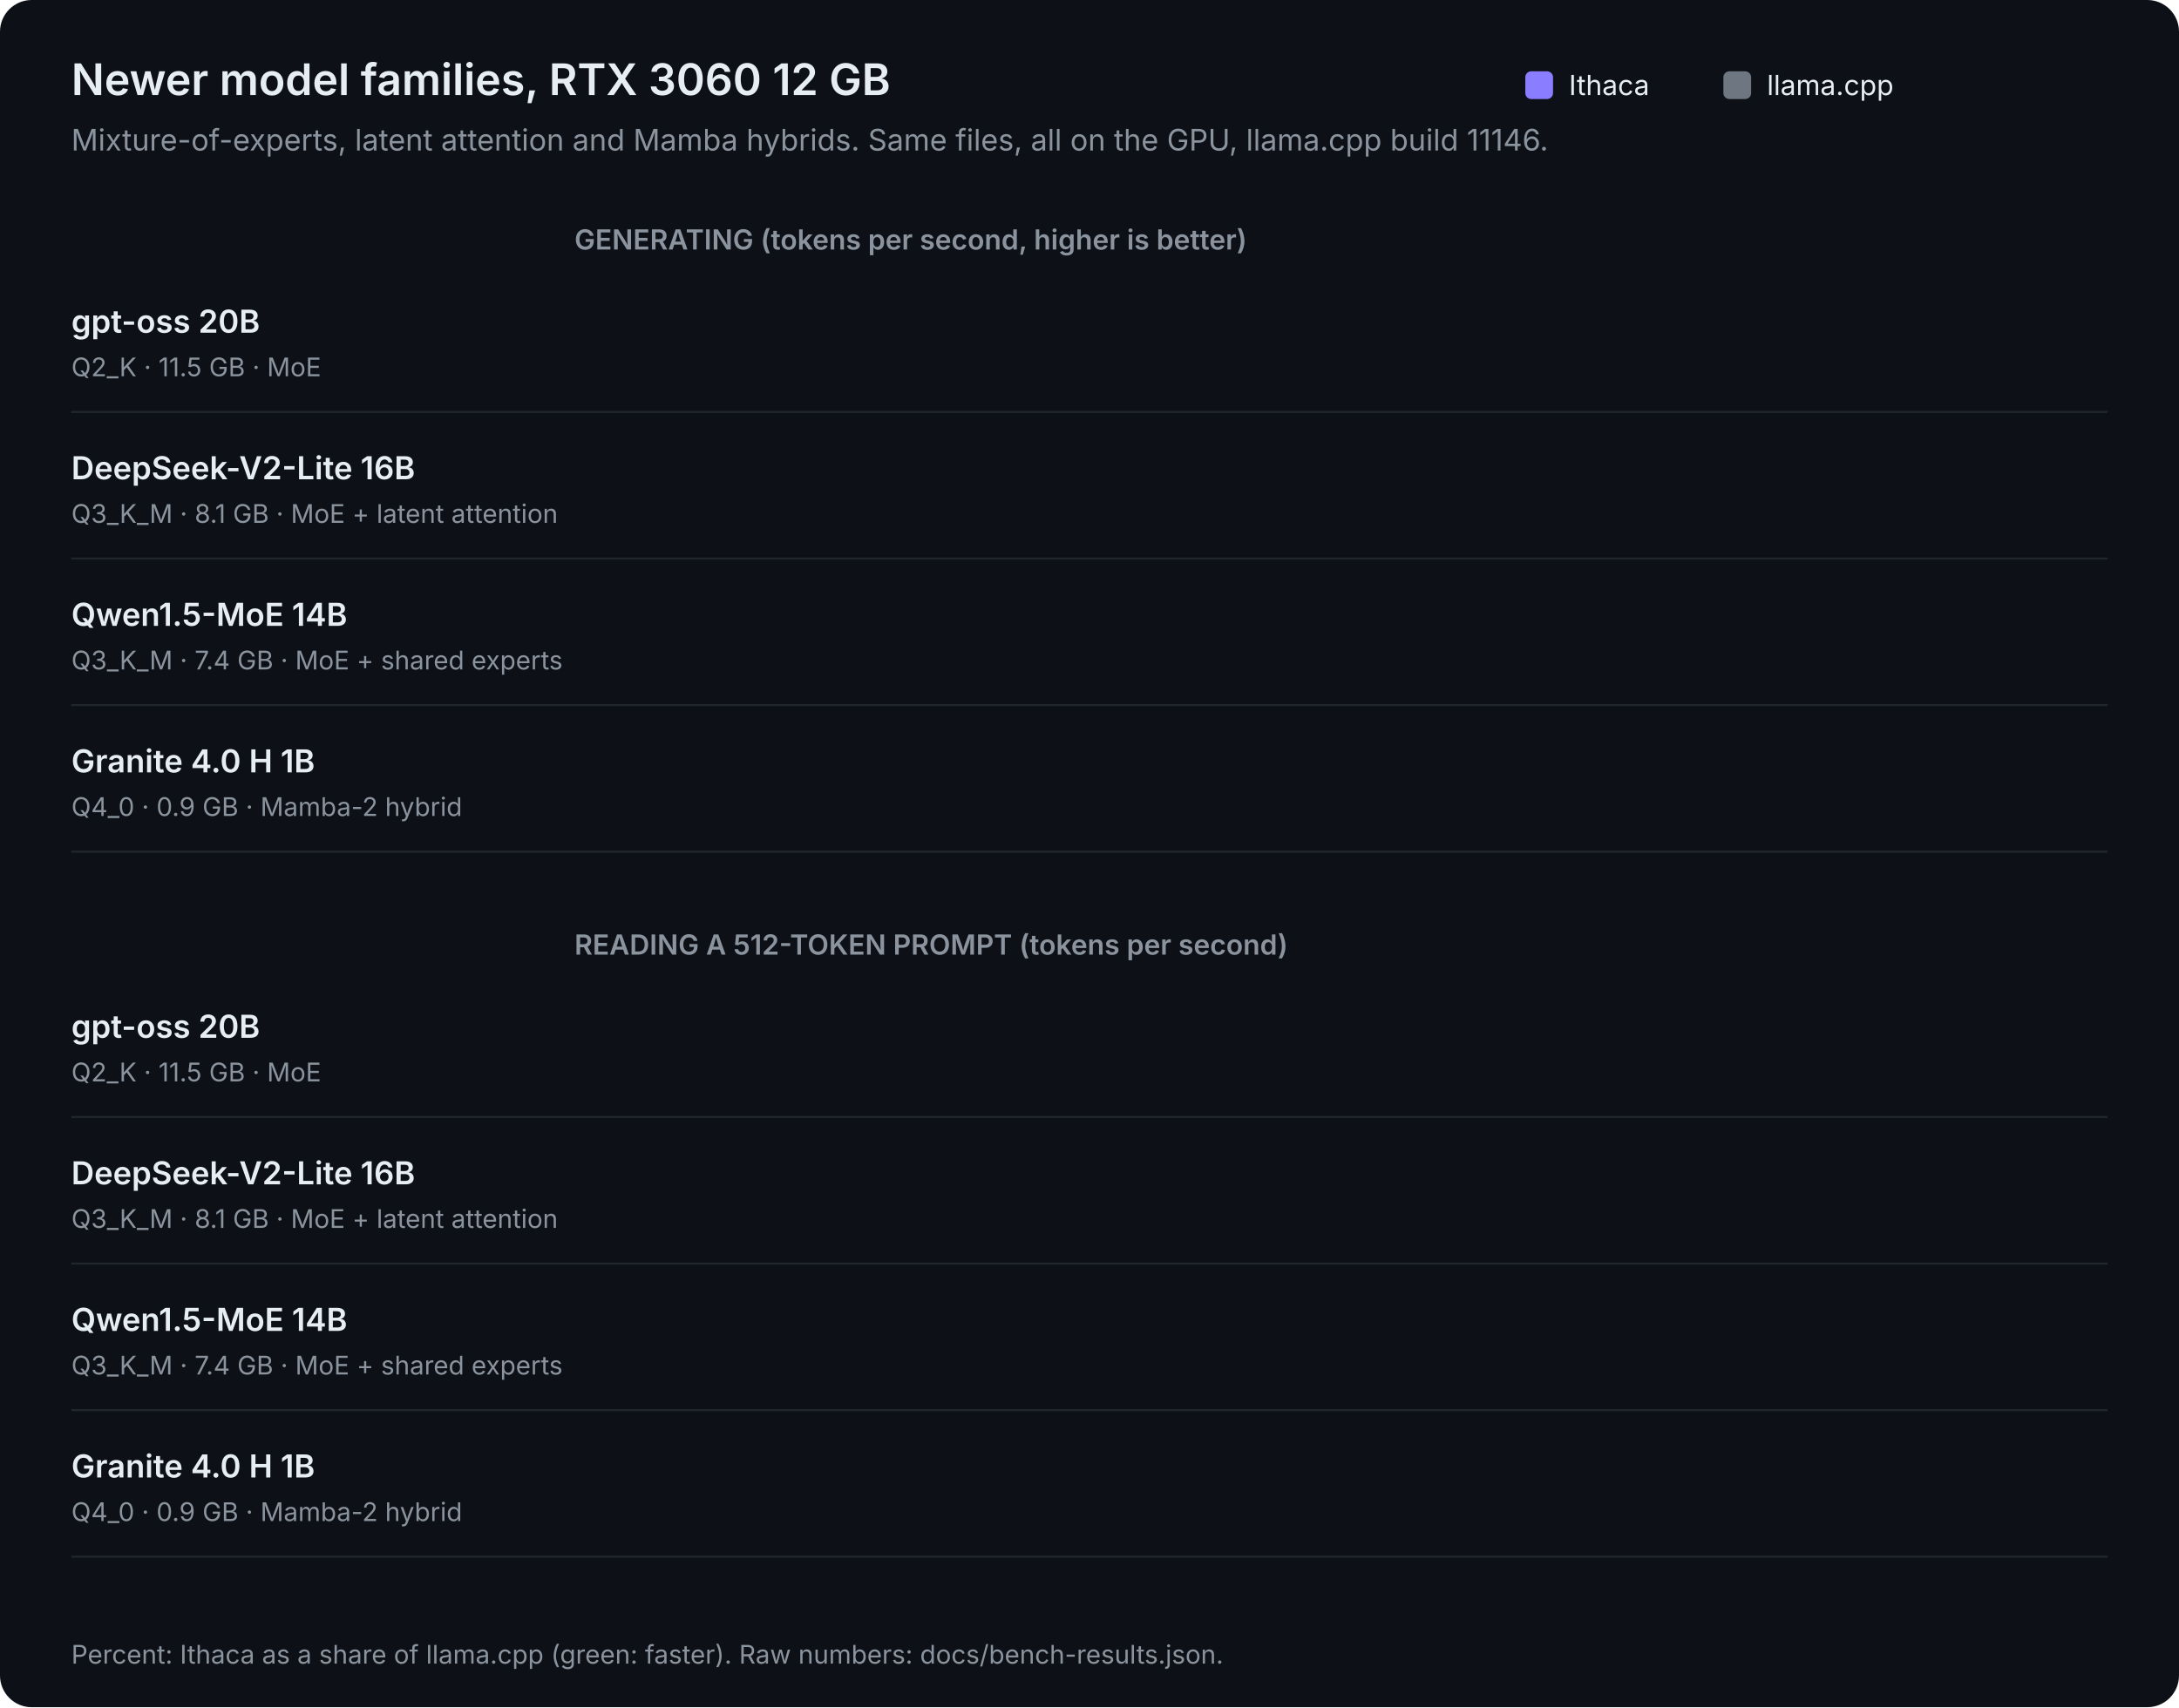
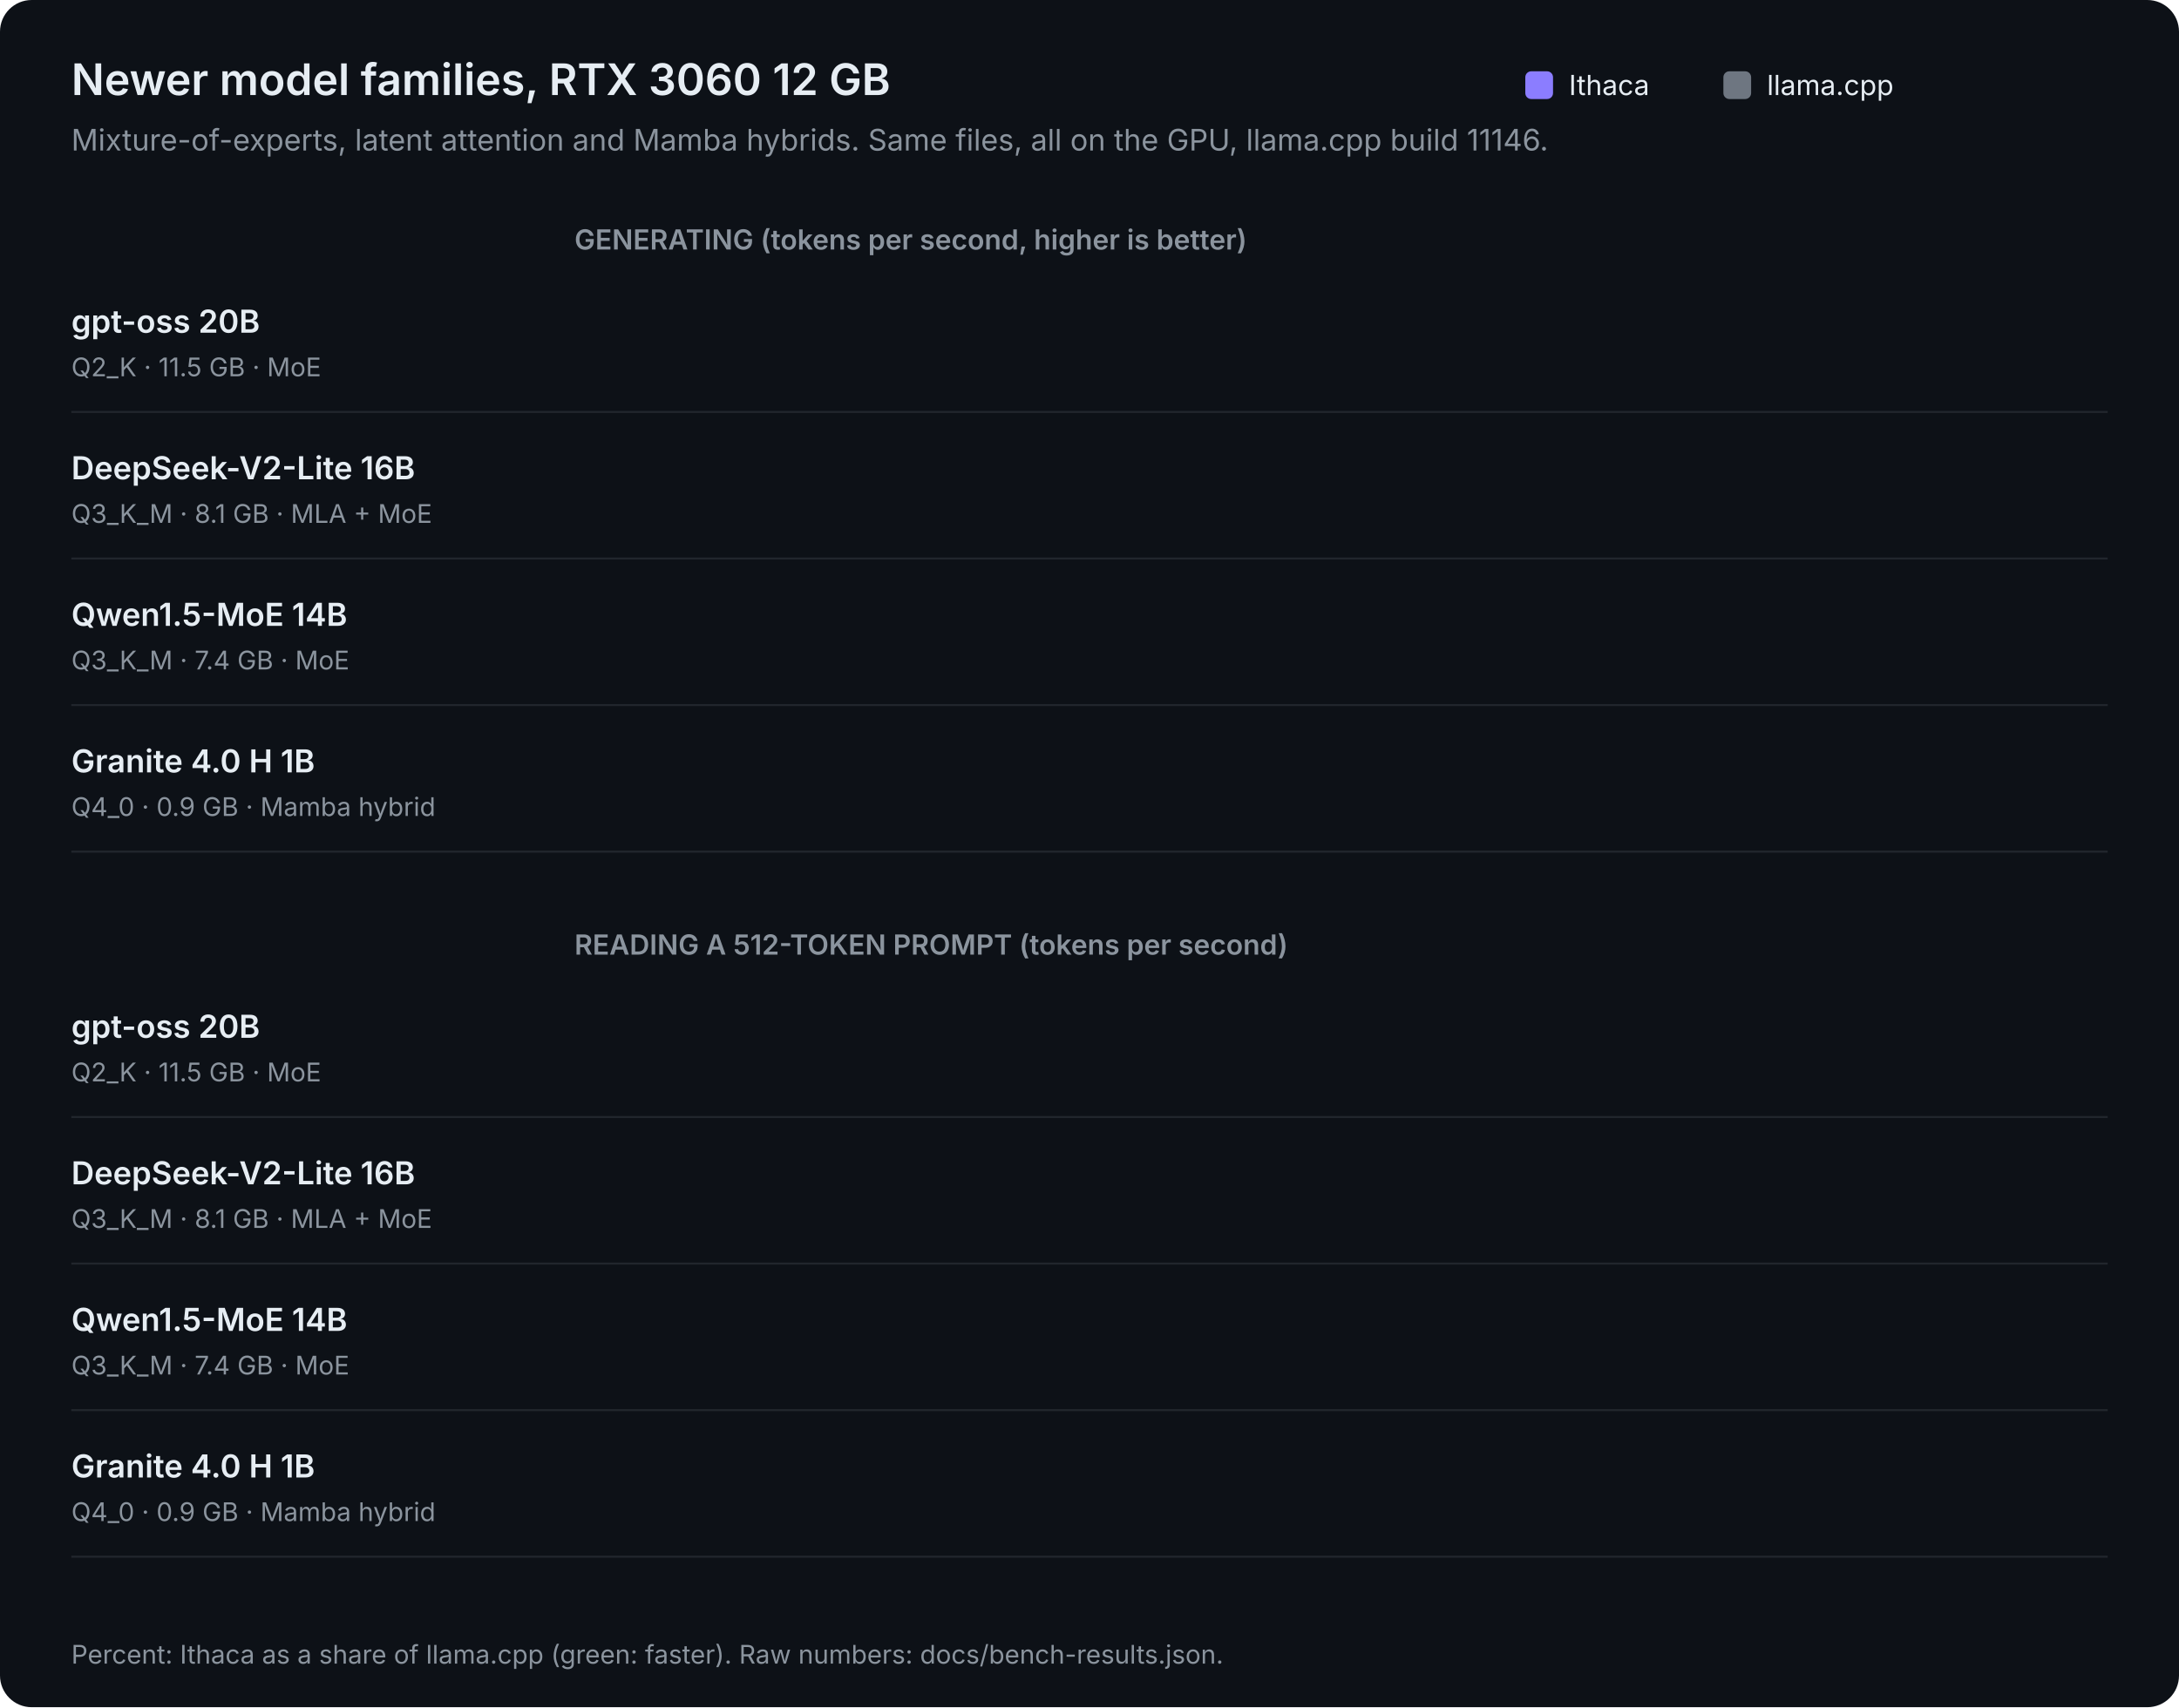
<svg xmlns="http://www.w3.org/2000/svg" width="1100" height="862" viewBox="0 0 1100 862" font-family="Segoe UI, Inter, Helvetica Neue, Arial, sans-serif">
  <style>
.bar{transform-box:fill-box;transform-origin:left center;transform:scaleX(0);animation:grow 1.1s cubic-bezier(.2,.8,.2,1) forwards}
.up{opacity:0;transform-box:fill-box;transform:translateY(10px);animation:up .6s cubic-bezier(.2,.8,.2,1) forwards}
.num{opacity:0;animation:show .5s ease-out forwards}
.flow{stroke-dasharray:6 8;animation:flow 1.2s linear infinite}
.pulse{animation:pulse 2.4s ease-in-out infinite}
@keyframes grow{to{transform:scaleX(1)}}
@keyframes up{to{opacity:1;transform:none}}
@keyframes show{to{opacity:1}}
@keyframes flow{to{stroke-dashoffset:-28}}
@keyframes pulse{50%{opacity:.45}}
@media (prefers-reduced-motion:reduce){.bar,.up,.num,.flow,.pulse{animation:none;opacity:1;transform:none}}
</style>
  <defs>
    <linearGradient id="acc" x1="0" y1="0" x2="1" y2="1">
      <stop offset="0" stop-color="#8b7dff" />
      <stop offset="1" stop-color="#38bdf8" />
    </linearGradient>
  </defs>
  <rect width="1100" height="862" rx="16" fill="#0d1117" />
  <text x="36" y="48" font-size="22" fill="#e6edf3" font-weight="600">Newer model families, RTX 3060 12 GB</text>
  <text x="36" y="76" font-size="15" fill="#8b949e">Mixture-of-experts, latent attention and Mamba hybrids. Same files, all on the GPU, llama.cpp build 11146.</text>
  <rect x="770" y="36" width="14" height="14" rx="3" fill="#8b7dff" />
  <text x="792" y="48" font-size="14" fill="#e6edf3">Ithaca</text>
  <rect x="870" y="36" width="14" height="14" rx="3" fill="#6e7681" />
  <text x="892" y="48" font-size="14" fill="#e6edf3">llama.cpp</text>
  <text x="290" y="126" font-size="14" fill="#8b949e" font-weight="600">GENERATING (tokens per second, higher is better)</text>
  <text x="36" y="168" font-size="16" fill="#e6edf3" font-weight="600">gpt-oss 20B</text>
  <text x="36" y="190" font-size="13" fill="#8b949e">Q2_K · 11.5 GB · MoE</text>
-   <rect class="bar" style="animation-delay:0.15s" x="290" y="150" width="305.7" height="18" rx="4" fill="#8b7dff" />
-   <text class="num" style="animation-delay:0.90s" x="603.7" y="164" font-size="13" fill="#e6edf3">107 <tspan font-weight="600" fill="#3fb950">101%</tspan>
+   <rect class="bar" style="animation-delay:0.15s" x="290" y="150" width="287.4" height="18" rx="4" fill="#8b7dff" />
+   <text class="num" style="animation-delay:0.90s" x="585.4" y="164" font-size="13" fill="#e6edf3">109 <tspan font-weight="600" fill="#3fb950">109%</tspan>
  </text>
-   <rect class="bar" style="animation-delay:0.20s" x="290" y="174" width="301.2" height="18" rx="4" fill="#6e7681" />
-   <text x="599.2" y="188" font-size="13" fill="#8b949e" class="num" style="animation-delay:0.95s">106</text>
+   <rect class="bar" style="animation-delay:0.20s" x="290" y="174" width="264.6" height="18" rx="4" fill="#6e7681" />
+   <text x="562.6" y="188" font-size="13" fill="#8b949e" class="num" style="animation-delay:0.95s">101</text>
  <line x1="36" y1="208" x2="1064" y2="208" stroke="#21262d" />
  <text x="36" y="242" font-size="16" fill="#e6edf3" font-weight="600">DeepSeek-V2-Lite 16B</text>
-   <text x="36" y="264" font-size="13" fill="#8b949e">Q3_K_M · 8.1 GB · MoE + latent attention</text>
-   <rect class="bar" style="animation-delay:0.25s" x="290" y="224" width="364.0" height="18" rx="4" fill="#8b7dff" />
-   <text class="num" style="animation-delay:1.00s" x="662.0" y="238" font-size="13" fill="#e6edf3">128 <tspan font-weight="600" fill="#3fb950">125%</tspan>
+   <text x="36" y="264" font-size="13" fill="#8b949e">Q3_K_M · 8.1 GB · MLA + MoE</text>
+   <rect class="bar" style="animation-delay:0.25s" x="290" y="224" width="302.1" height="18" rx="4" fill="#8b7dff" />
+   <text class="num" style="animation-delay:1.00s" x="600.1" y="238" font-size="13" fill="#e6edf3">115 <tspan font-weight="600" fill="#3fb950">117%</tspan>
  </text>
-   <rect class="bar" style="animation-delay:0.30s" x="290" y="248" width="291.6" height="18" rx="4" fill="#6e7681" />
-   <text x="589.6" y="262" font-size="13" fill="#8b949e" class="num" style="animation-delay:1.05s">102</text>
+   <rect class="bar" style="animation-delay:0.30s" x="290" y="248" width="258.5" height="18" rx="4" fill="#6e7681" />
+   <text x="556.5" y="262" font-size="13" fill="#8b949e" class="num" style="animation-delay:1.05s">98</text>
  <line x1="36" y1="282" x2="1064" y2="282" stroke="#21262d" />
  <text x="36" y="316" font-size="16" fill="#e6edf3" font-weight="600">Qwen1.5-MoE 14B</text>
-   <text x="36" y="338" font-size="13" fill="#8b949e">Q3_K_M · 7.4 GB · MoE + shared experts</text>
-   <rect class="bar" style="animation-delay:0.35s" x="290" y="298" width="412.0" height="18" rx="4" fill="#8b7dff" />
-   <text class="num" style="animation-delay:1.10s" x="710.0" y="312" font-size="13" fill="#e6edf3">144 <tspan font-weight="600" fill="#3fb950">120%</tspan>
+   <text x="36" y="338" font-size="13" fill="#8b949e">Q3_K_M · 7.4 GB · MoE</text>
+   <rect class="bar" style="animation-delay:0.35s" x="290" y="298" width="394.5" height="18" rx="4" fill="#8b7dff" />
+   <text class="num" style="animation-delay:1.10s" x="692.5" y="312" font-size="13" fill="#e6edf3">150 <tspan font-weight="600" fill="#3fb950">124%</tspan>
  </text>
-   <rect class="bar" style="animation-delay:0.40s" x="290" y="322" width="343.0" height="18" rx="4" fill="#6e7681" />
-   <text x="641.0" y="336" font-size="13" fill="#8b949e" class="num" style="animation-delay:1.15s">120</text>
+   <rect class="bar" style="animation-delay:0.40s" x="290" y="322" width="317.0" height="18" rx="4" fill="#6e7681" />
+   <text x="615.0" y="336" font-size="13" fill="#8b949e" class="num" style="animation-delay:1.15s">121</text>
  <line x1="36" y1="356" x2="1064" y2="356" stroke="#21262d" />
  <text x="36" y="390" font-size="16" fill="#e6edf3" font-weight="600">Granite 4.0 H 1B</text>
-   <text x="36" y="412" font-size="13" fill="#8b949e">Q4_0 · 0.9 GB · Mamba-2 hybrid</text>
+   <text x="36" y="412" font-size="13" fill="#8b949e">Q4_0 · 0.9 GB · Mamba hybrid</text>
  <rect class="bar" style="animation-delay:0.45s" x="290" y="372" width="600.0" height="18" rx="4" fill="#8b7dff" />
-   <text class="num" style="animation-delay:1.20s" x="898.0" y="386" font-size="13" fill="#e6edf3">210 <tspan font-weight="600" fill="#3fb950">114%</tspan>
+   <text class="num" style="animation-delay:1.20s" x="898.0" y="386" font-size="13" fill="#e6edf3">228 <tspan font-weight="600" fill="#3fb950">128%</tspan>
  </text>
-   <rect class="bar" style="animation-delay:0.50s" x="290" y="396" width="526.3" height="18" rx="4" fill="#6e7681" />
-   <text x="824.3" y="410" font-size="13" fill="#8b949e" class="num" style="animation-delay:1.25s">184</text>
+   <rect class="bar" style="animation-delay:0.50s" x="290" y="396" width="470.4" height="18" rx="4" fill="#6e7681" />
+   <text x="768.4" y="410" font-size="13" fill="#8b949e" class="num" style="animation-delay:1.25s">179</text>
  <line x1="36" y1="430" x2="1064" y2="430" stroke="#21262d" />
  <text x="290" y="482" font-size="14" fill="#8b949e" font-weight="600">READING A 512-TOKEN PROMPT (tokens per second)</text>
  <text x="36" y="524" font-size="16" fill="#e6edf3" font-weight="600">gpt-oss 20B</text>
  <text x="36" y="546" font-size="13" fill="#8b949e">Q2_K · 11.5 GB · MoE</text>
-   <rect class="bar" style="animation-delay:0.55s" x="290" y="506" width="171.4" height="18" rx="4" fill="#8b7dff" />
-   <text class="num" style="animation-delay:1.30s" x="469.4" y="520" font-size="13" fill="#e6edf3">1,615 <tspan font-weight="600" fill="#8b949e">76%</tspan>
+   <rect class="bar" style="animation-delay:0.55s" x="290" y="506" width="168.7" height="18" rx="4" fill="#8b7dff" />
+   <text class="num" style="animation-delay:1.30s" x="466.7" y="520" font-size="13" fill="#e6edf3">1,606 <tspan font-weight="600" fill="#8b949e">98%</tspan>
  </text>
-   <rect class="bar" style="animation-delay:0.60s" x="290" y="530" width="224.1" height="18" rx="4" fill="#6e7681" />
-   <text x="522.1" y="544" font-size="13" fill="#8b949e" class="num" style="animation-delay:1.35s">2,112</text>
+   <rect class="bar" style="animation-delay:0.60s" x="290" y="530" width="171.6" height="18" rx="4" fill="#6e7681" />
+   <text x="469.6" y="544" font-size="13" fill="#8b949e" class="num" style="animation-delay:1.35s">1,634</text>
  <line x1="36" y1="564" x2="1064" y2="564" stroke="#21262d" />
  <text x="36" y="598" font-size="16" fill="#e6edf3" font-weight="600">DeepSeek-V2-Lite 16B</text>
-   <text x="36" y="620" font-size="13" fill="#8b949e">Q3_K_M · 8.1 GB · MoE + latent attention</text>
-   <rect class="bar" style="animation-delay:0.65s" x="290" y="580" width="224.4" height="18" rx="4" fill="#8b7dff" />
-   <text class="num" style="animation-delay:1.40s" x="522.4" y="594" font-size="13" fill="#e6edf3">2,115 <tspan font-weight="600" fill="#8b949e">82%</tspan>
+   <text x="36" y="620" font-size="13" fill="#8b949e">Q3_K_M · 8.1 GB · MLA + MoE</text>
+   <rect class="bar" style="animation-delay:0.65s" x="290" y="580" width="197.9" height="18" rx="4" fill="#8b7dff" />
+   <text class="num" style="animation-delay:1.40s" x="495.9" y="594" font-size="13" fill="#e6edf3">1,884 <tspan font-weight="600" fill="#8b949e">76%</tspan>
  </text>
-   <rect class="bar" style="animation-delay:0.70s" x="290" y="604" width="272.8" height="18" rx="4" fill="#6e7681" />
-   <text x="570.8" y="618" font-size="13" fill="#8b949e" class="num" style="animation-delay:1.45s">2,570</text>
+   <rect class="bar" style="animation-delay:0.70s" x="290" y="604" width="259.4" height="18" rx="4" fill="#6e7681" />
+   <text x="557.4" y="618" font-size="13" fill="#8b949e" class="num" style="animation-delay:1.45s">2,470</text>
  <line x1="36" y1="638" x2="1064" y2="638" stroke="#21262d" />
  <text x="36" y="672" font-size="16" fill="#e6edf3" font-weight="600">Qwen1.5-MoE 14B</text>
-   <text x="36" y="694" font-size="13" fill="#8b949e">Q3_K_M · 7.4 GB · MoE + shared experts</text>
-   <rect class="bar" style="animation-delay:0.75s" x="290" y="654" width="273.4" height="18" rx="4" fill="#8b7dff" />
-   <text class="num" style="animation-delay:1.50s" x="571.4" y="668" font-size="13" fill="#e6edf3">2,576 <tspan font-weight="600" fill="#8b949e">87%</tspan>
+   <text x="36" y="694" font-size="13" fill="#8b949e">Q3_K_M · 7.4 GB · MoE</text>
+   <rect class="bar" style="animation-delay:0.75s" x="290" y="654" width="265.3" height="18" rx="4" fill="#8b7dff" />
+   <text class="num" style="animation-delay:1.50s" x="563.3" y="668" font-size="13" fill="#e6edf3">2,526 <tspan font-weight="600" fill="#8b949e">88%</tspan>
  </text>
-   <rect class="bar" style="animation-delay:0.80s" x="290" y="678" width="313.3" height="18" rx="4" fill="#6e7681" />
-   <text x="611.3" y="692" font-size="13" fill="#8b949e" class="num" style="animation-delay:1.55s">2,952</text>
+   <rect class="bar" style="animation-delay:0.80s" x="290" y="678" width="303.1" height="18" rx="4" fill="#6e7681" />
+   <text x="601.1" y="692" font-size="13" fill="#8b949e" class="num" style="animation-delay:1.55s">2,886</text>
  <line x1="36" y1="712" x2="1064" y2="712" stroke="#21262d" />
  <text x="36" y="746" font-size="16" fill="#e6edf3" font-weight="600">Granite 4.0 H 1B</text>
-   <text x="36" y="768" font-size="13" fill="#8b949e">Q4_0 · 0.9 GB · Mamba-2 hybrid</text>
-   <rect class="bar" style="animation-delay:0.85s" x="290" y="728" width="450.4" height="18" rx="4" fill="#8b7dff" />
-   <text class="num" style="animation-delay:1.60s" x="748.4" y="742" font-size="13" fill="#e6edf3">4,244 <tspan font-weight="600" fill="#8b949e">75%</tspan>
+   <text x="36" y="768" font-size="13" fill="#8b949e">Q4_0 · 0.9 GB · Mamba hybrid</text>
+   <rect class="bar" style="animation-delay:0.85s" x="290" y="728" width="440.6" height="18" rx="4" fill="#8b7dff" />
+   <text class="num" style="animation-delay:1.60s" x="738.6" y="742" font-size="13" fill="#e6edf3">4,195 <tspan font-weight="600" fill="#8b949e">73%</tspan>
  </text>
  <rect class="bar" style="animation-delay:0.90s" x="290" y="752" width="600.0" height="18" rx="4" fill="#6e7681" />
-   <text x="898.0" y="766" font-size="13" fill="#8b949e" class="num" style="animation-delay:1.65s">5,654</text>
+   <text x="898.0" y="766" font-size="13" fill="#8b949e" class="num" style="animation-delay:1.65s">5,713</text>
  <line x1="36" y1="786" x2="1064" y2="786" stroke="#21262d" />
  <text x="36" y="840" font-size="13" fill="#8b949e">Percent: Ithaca as a share of llama.cpp (green: faster). Raw numbers: docs/bench-results.json.</text>
</svg>
